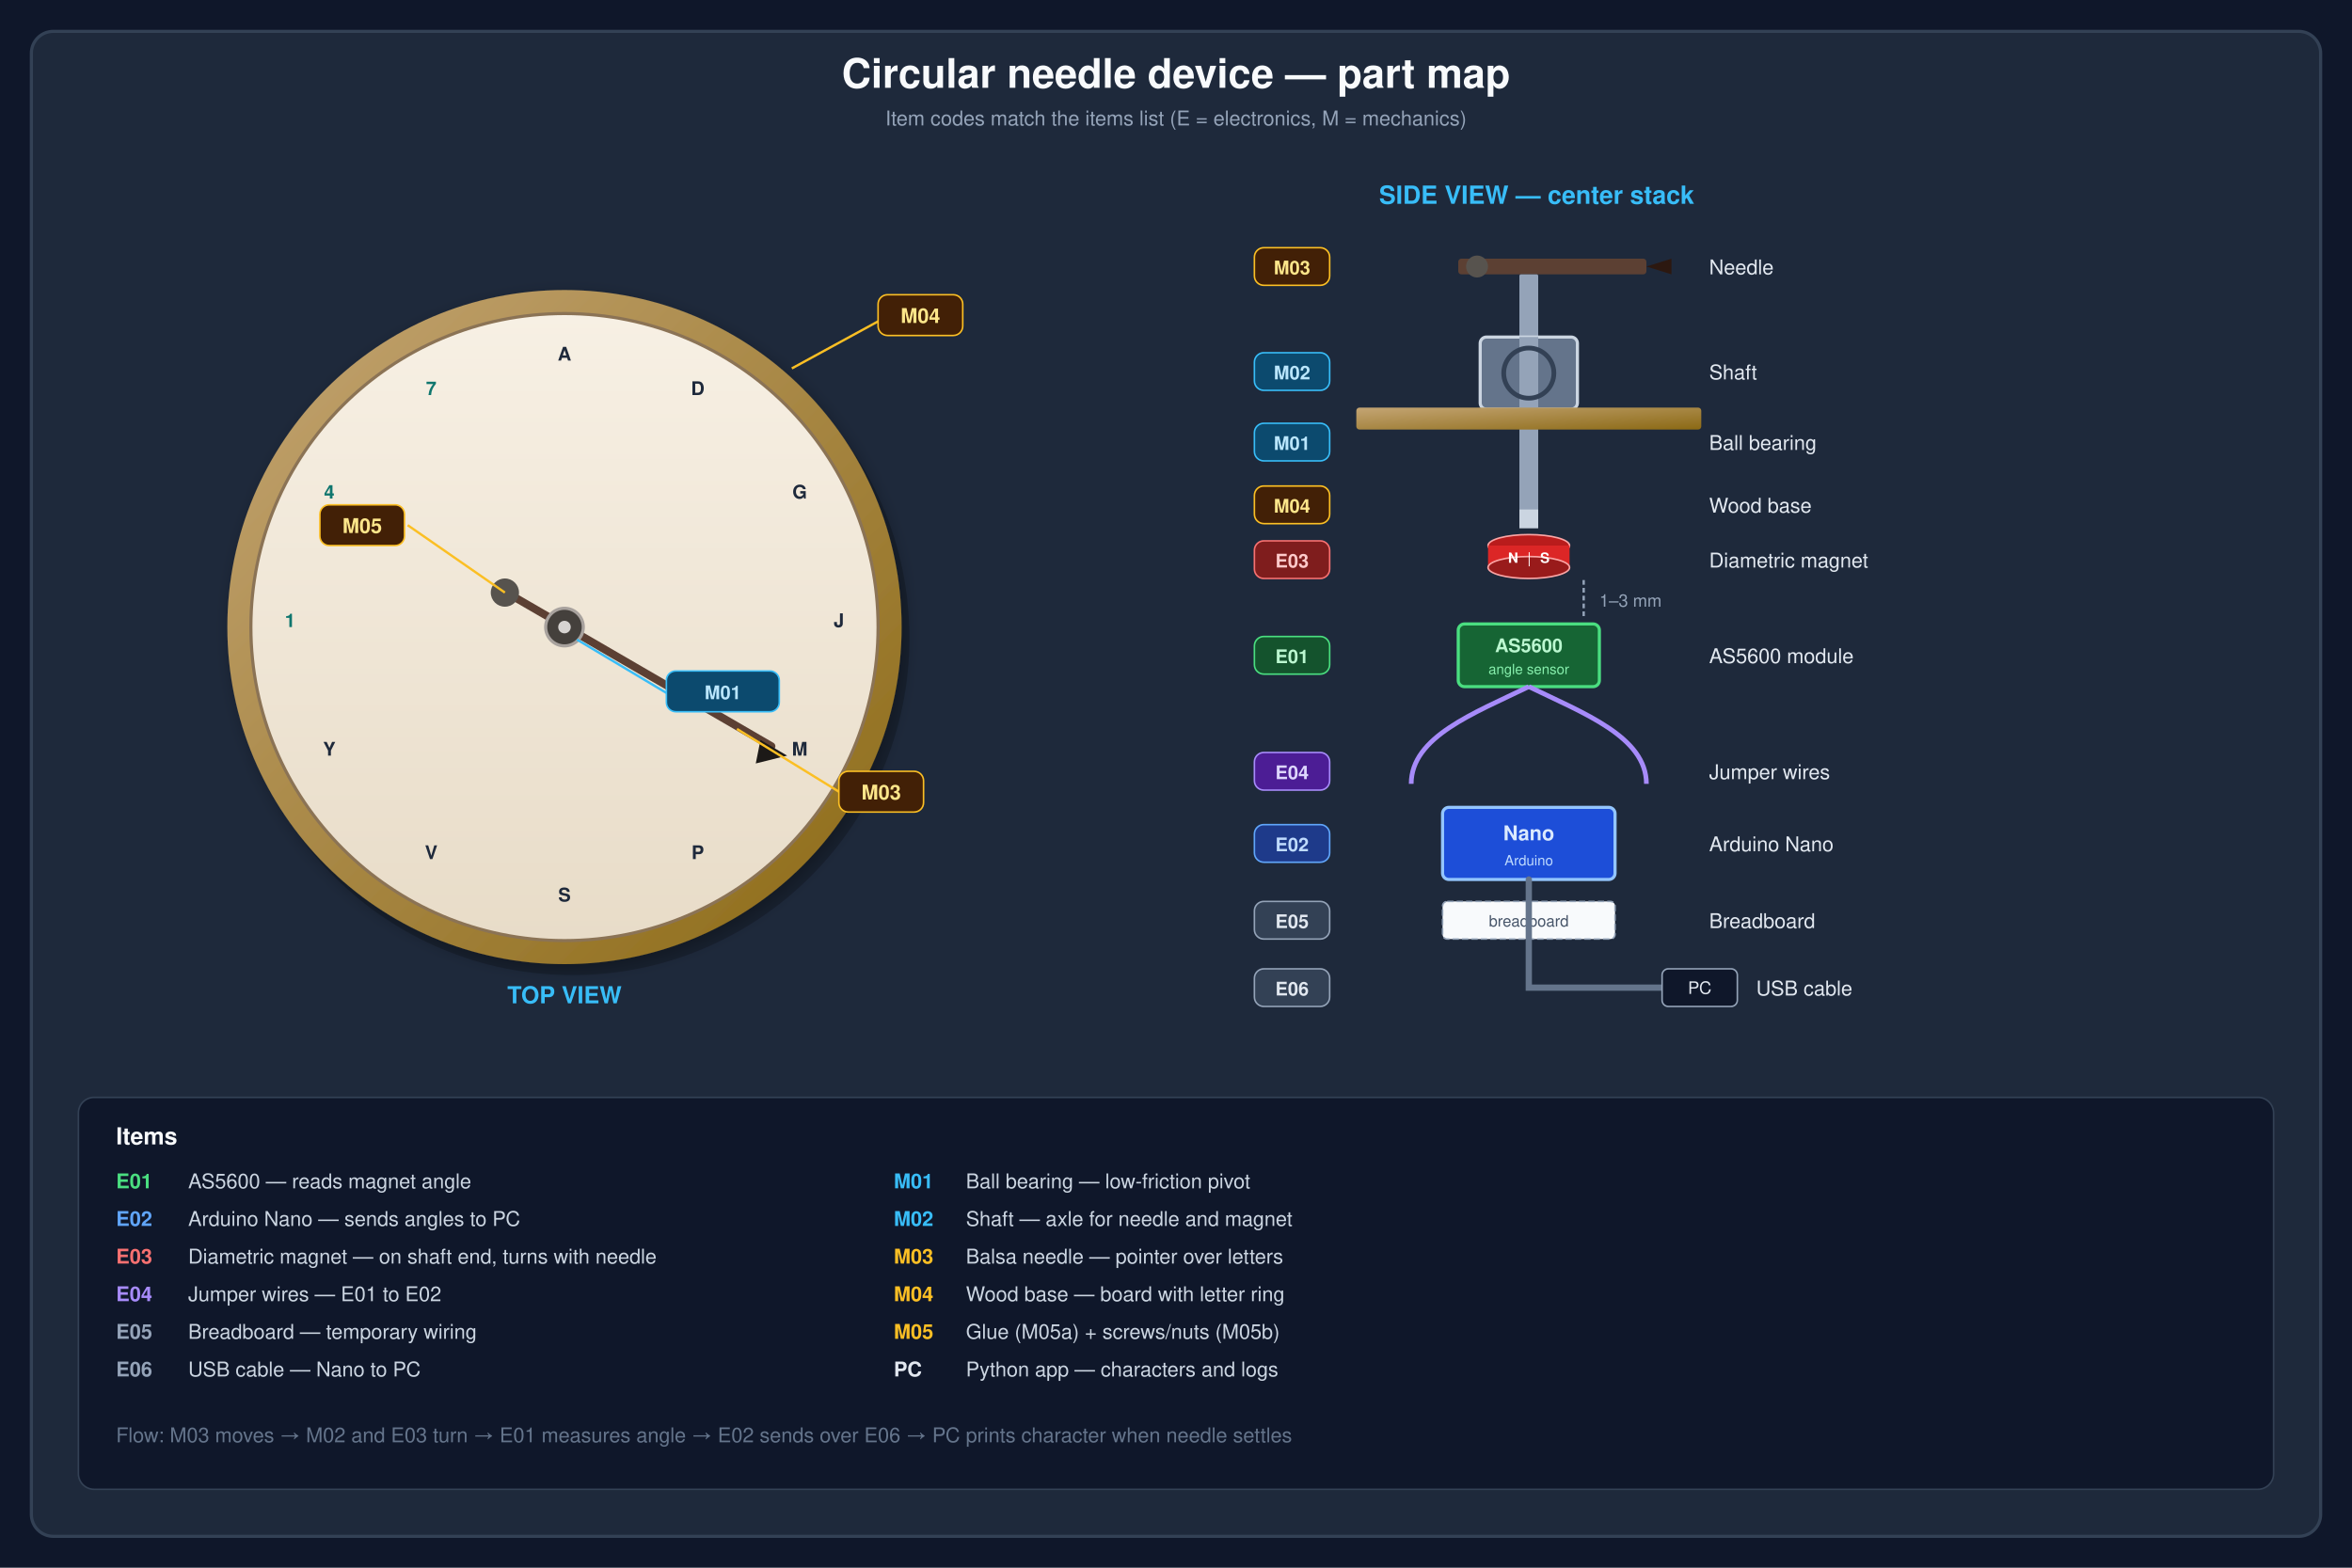
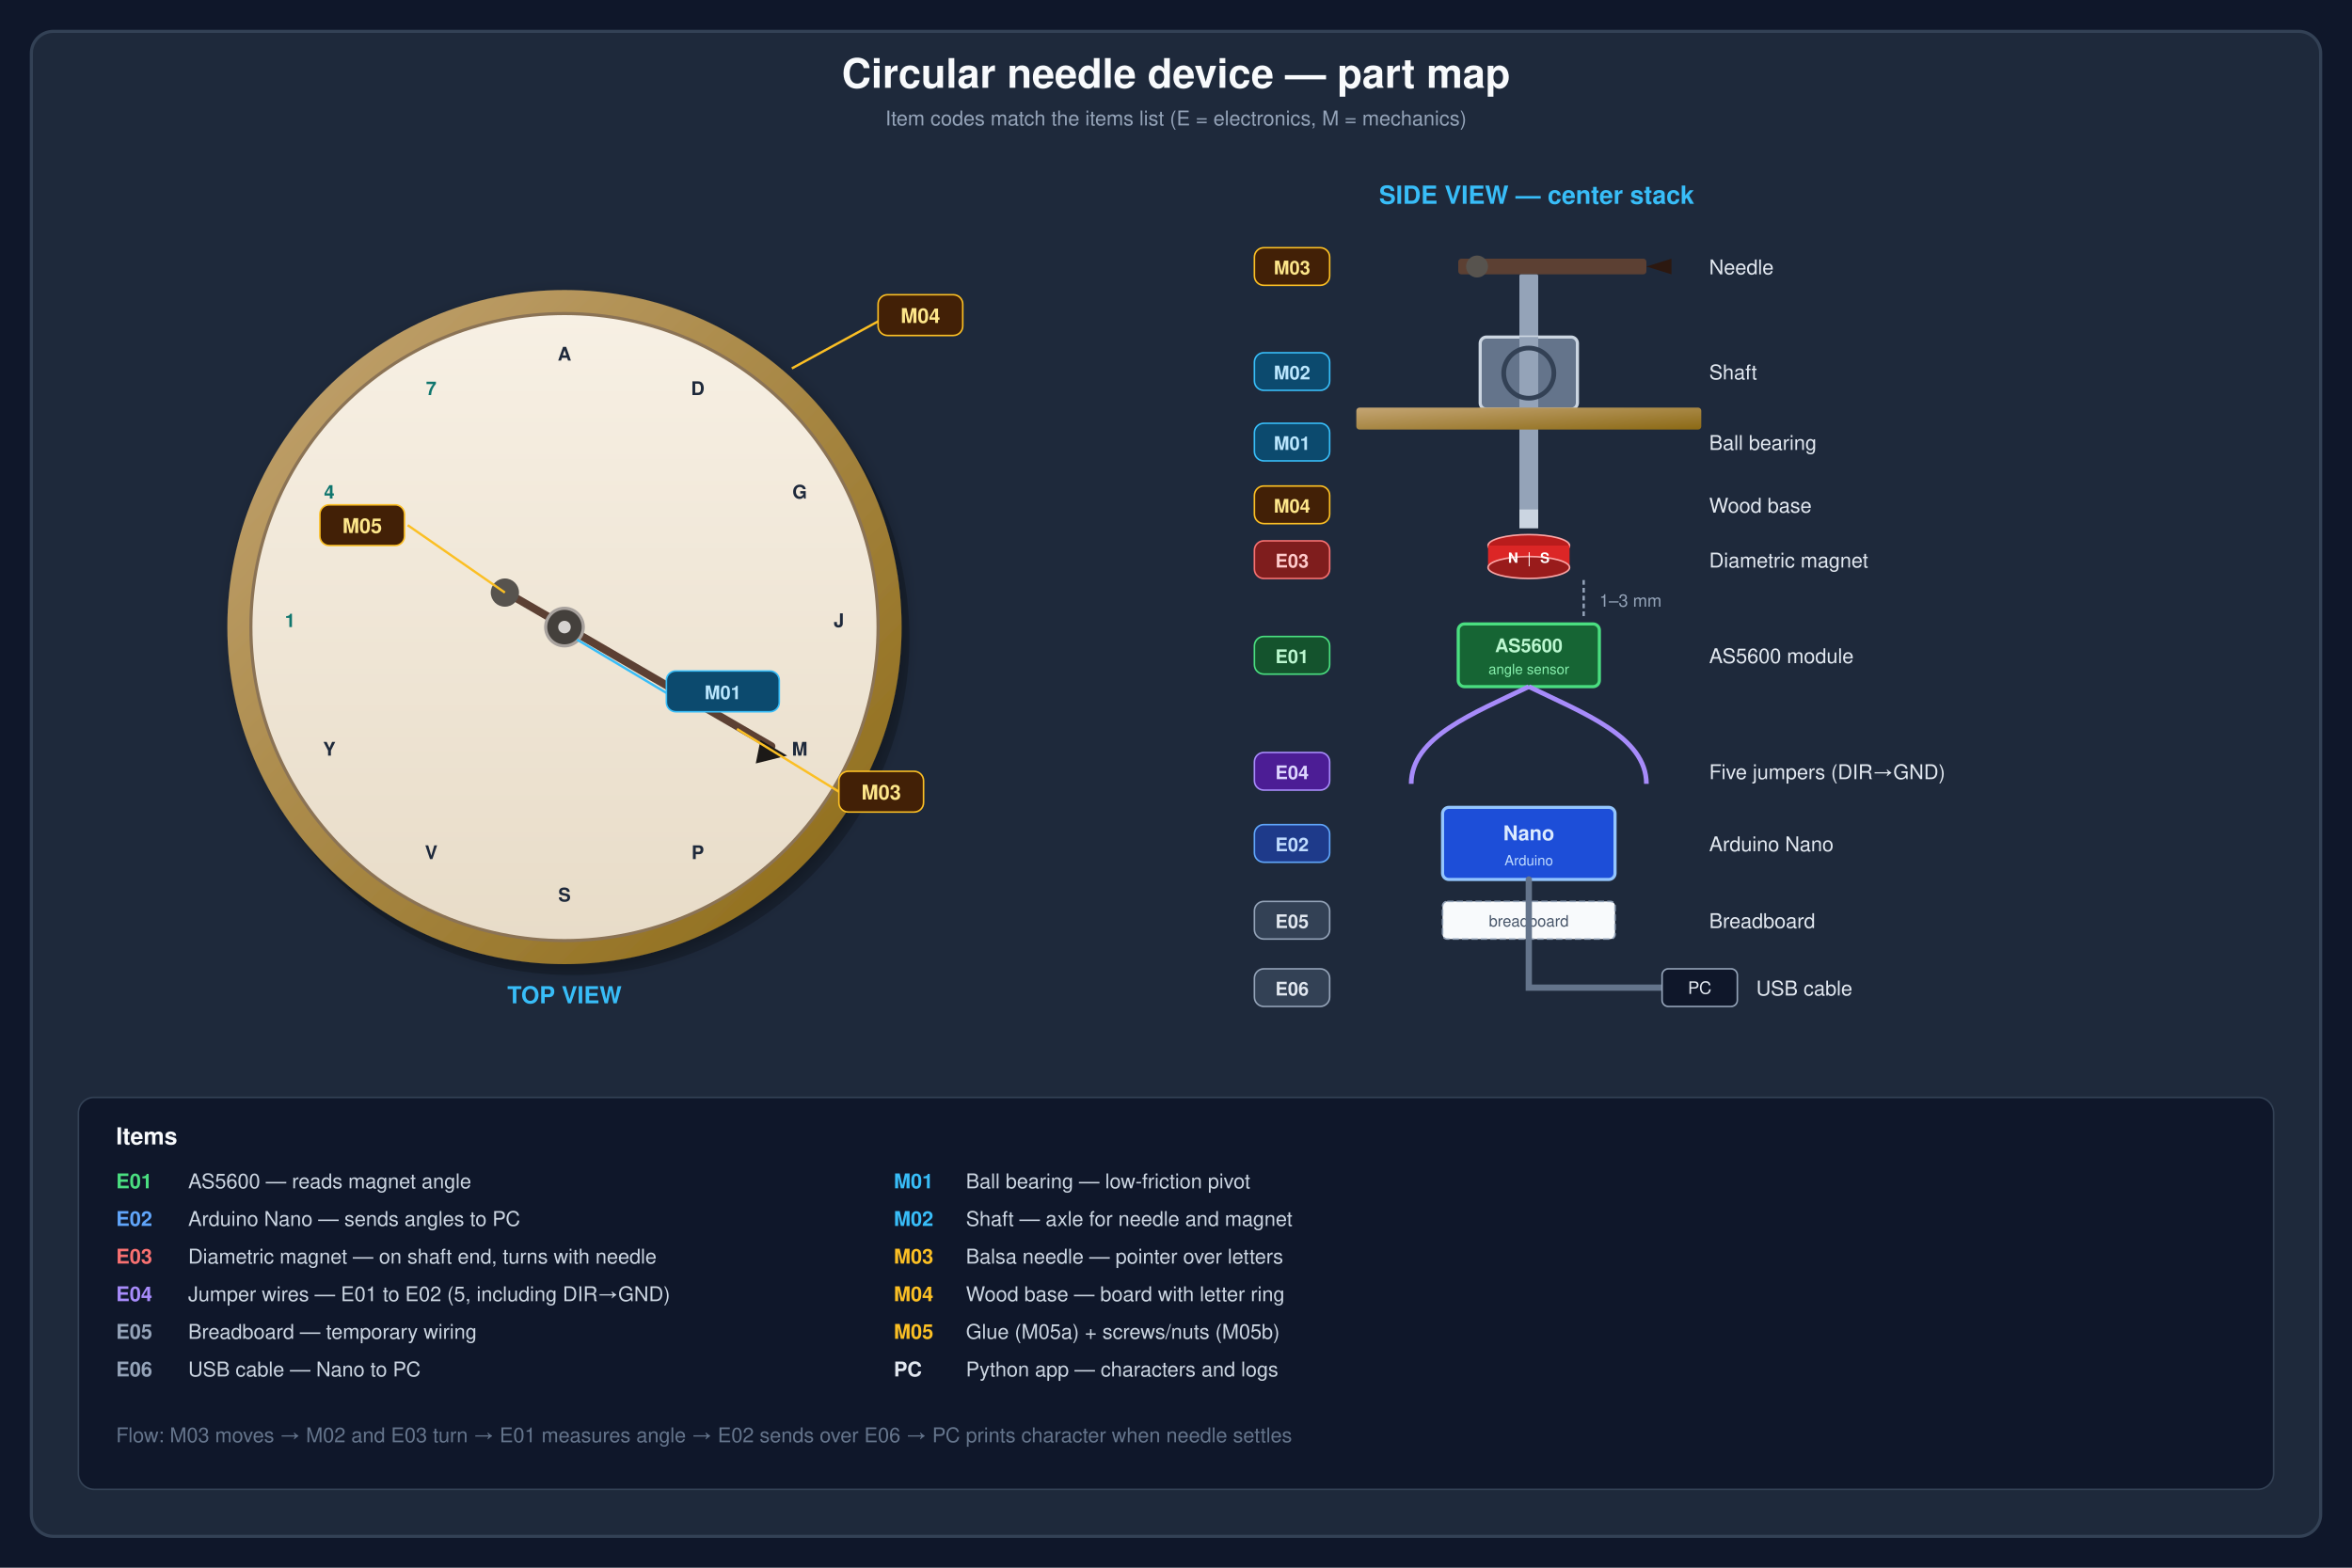
<svg xmlns="http://www.w3.org/2000/svg" width="1500" height="1000" viewBox="0 0 1500 1000">
  <defs>
    <linearGradient id="wood" x1="0%" y1="0%" x2="100%" y2="100%">
      <stop offset="0%" stop-color="#c4a574" />
      <stop offset="100%" stop-color="#8b6914" />
    </linearGradient>
    <linearGradient id="face" x1="0%" y1="0%" x2="0%" y2="100%">
      <stop offset="0%" stop-color="#f7f0e4" />
      <stop offset="100%" stop-color="#e8dcc8" />
    </linearGradient>
    <filter id="shadow" x="-15%" y="-15%" width="140%" height="140%">
      <feDropShadow dx="2" dy="3" stdDeviation="5" flood-color="#000" flood-opacity="0.28" />
    </filter>
  </defs>
  <rect width="1500" height="1000" fill="#0f172a" />
  <rect x="20" y="20" width="1460" height="960" rx="14" fill="#1e293b" stroke="#334155" stroke-width="2" />
  <text x="750" y="56" text-anchor="middle" font-family="Segoe UI, Helvetica, Arial, sans-serif" font-size="26" font-weight="700" fill="#f8fafc">Circular needle device — part map</text>
  <text x="750" y="80" text-anchor="middle" font-family="Segoe UI, Helvetica, Arial, sans-serif" font-size="13" fill="#94a3b8">Item codes match the items list (E = electronics, M = mechanics)</text>
  <g transform="translate(360, 400)">
    <circle cx="5" cy="7" r="215" fill="#000" opacity="0.2" />
    <circle cx="0" cy="0" r="215" fill="url(#wood)" filter="url(#shadow)" />
    <circle cx="0" cy="0" r="200" fill="url(#face)" stroke="#8b7355" stroke-width="2" />
    <g font-family="Segoe UI, Helvetica, Arial, sans-serif" font-size="12" font-weight="600" fill="#1e293b">
      <text x="0" y="-170" text-anchor="middle">A</text>
      <text x="85" y="-148" text-anchor="middle">D</text>
      <text x="150" y="-82" text-anchor="middle">G</text>
      <text x="175" y="0" text-anchor="middle">J</text>
      <text x="150" y="82" text-anchor="middle">M</text>
      <text x="85" y="148" text-anchor="middle">P</text>
      <text x="0" y="175" text-anchor="middle">S</text>
      <text x="-85" y="148" text-anchor="middle">V</text>
      <text x="-150" y="82" text-anchor="middle">Y</text>
      <text x="-175" y="0" text-anchor="middle" fill="#0f766e">1</text>
      <text x="-150" y="-82" text-anchor="middle" fill="#0f766e">4</text>
      <text x="-85" y="-148" text-anchor="middle" fill="#0f766e">7</text>
    </g>
    <line x1="-30" y1="-18" x2="132" y2="76" stroke="#5c4033" stroke-width="5" stroke-linecap="round" />
    <polygon points="142,82 122,87 125,72" fill="#1c1917" />
    <circle cx="-38" cy="-22" r="9" fill="#57534e" />
    <circle cx="0" cy="0" r="12" fill="#44403c" stroke="#a8a29e" stroke-width="2" />
    <circle cx="0" cy="0" r="4" fill="#d6d3d1" />
    <text x="0" y="240" text-anchor="middle" font-family="Segoe UI, Helvetica, Arial, sans-serif" font-size="15" font-weight="700" fill="#38bdf8">TOP VIEW</text>
    <line x1="145" y1="-165" x2="200" y2="-195" stroke="#fbbf24" stroke-width="1.5" />
    <rect x="200" y="-212" width="54" height="26" rx="6" fill="#422006" stroke="#fbbf24" />
    <text x="227" y="-194" text-anchor="middle" font-family="Segoe UI, Helvetica, Arial, sans-serif" font-size="13" font-weight="700" fill="#fde68a">M04</text>
    <line x1="110" y1="65" x2="175" y2="105" stroke="#fbbf24" stroke-width="1.5" />
    <rect x="175" y="92" width="54" height="26" rx="6" fill="#422006" stroke="#fbbf24" />
    <text x="202" y="110" text-anchor="middle" font-family="Segoe UI, Helvetica, Arial, sans-serif" font-size="13" font-weight="700" fill="#fde68a">M03</text>
    <line x1="-38" y1="-22" x2="-100" y2="-65" stroke="#fbbf24" stroke-width="1.5" />
    <rect x="-156" y="-78" width="54" height="26" rx="6" fill="#422006" stroke="#fbbf24" />
    <text x="-129" y="-60" text-anchor="middle" font-family="Segoe UI, Helvetica, Arial, sans-serif" font-size="13" font-weight="700" fill="#fde68a">M05</text>
    <line x1="8" y1="8" x2="65" y2="42" stroke="#38bdf8" stroke-width="1.5" />
    <rect x="65" y="28" width="72" height="26" rx="6" fill="#0c4a6e" stroke="#38bdf8" />
    <text x="101" y="46" text-anchor="middle" font-family="Segoe UI, Helvetica, Arial, sans-serif" font-size="12" font-weight="700" fill="#bae6fd">M01</text>
  </g>
  <g transform="translate(780, 110)">
    <text x="200" y="20" text-anchor="middle" font-family="Segoe UI, Helvetica, Arial, sans-serif" font-size="16" font-weight="700" fill="#38bdf8">SIDE VIEW — center stack</text>
    <rect x="150" y="55" width="120" height="10" rx="2" fill="#5c4033" />
    <polygon points="270,60 286,55 286,65" fill="#2c1810" />
    <circle cx="162" cy="60" r="7" fill="#57534e" />
    <rect x="20" y="48" width="48" height="24" rx="6" fill="#422006" stroke="#fbbf24" />
    <text x="44" y="65" text-anchor="middle" font-family="Segoe UI, Helvetica, Arial, sans-serif" font-size="12" font-weight="700" fill="#fde68a">M03</text>
    <text x="310" y="65" font-family="Segoe UI, Helvetica, Arial, sans-serif" font-size="13" fill="#e2e8f0">Needle</text>
    <rect x="189" y="65" width="12" height="155" rx="1" fill="#94a3b8" />
    <rect x="20" y="115" width="48" height="24" rx="6" fill="#0c4a6e" stroke="#38bdf8" />
    <text x="44" y="132" text-anchor="middle" font-family="Segoe UI, Helvetica, Arial, sans-serif" font-size="12" font-weight="700" fill="#bae6fd">M02</text>
    <text x="310" y="132" font-family="Segoe UI, Helvetica, Arial, sans-serif" font-size="13" fill="#e2e8f0">Shaft</text>
    <rect x="164" y="105" width="62" height="46" rx="4" fill="#64748b" stroke="#cbd5e1" stroke-width="2" />
    <rect x="189" y="105" width="12" height="46" fill="#94a3b8" />
    <circle cx="195" cy="128" r="16" fill="none" stroke="#334155" stroke-width="3" />
    <rect x="20" y="160" width="48" height="24" rx="6" fill="#0c4a6e" stroke="#38bdf8" />
    <text x="44" y="177" text-anchor="middle" font-family="Segoe UI, Helvetica, Arial, sans-serif" font-size="12" font-weight="700" fill="#bae6fd">M01</text>
    <text x="310" y="177" font-family="Segoe UI, Helvetica, Arial, sans-serif" font-size="13" fill="#e2e8f0">Ball bearing</text>
    <rect x="85" y="150" width="220" height="14" rx="2" fill="url(#wood)" />
    <rect x="20" y="200" width="48" height="24" rx="6" fill="#422006" stroke="#fbbf24" />
    <text x="44" y="217" text-anchor="middle" font-family="Segoe UI, Helvetica, Arial, sans-serif" font-size="12" font-weight="700" fill="#fde68a">M04</text>
    <text x="310" y="217" font-family="Segoe UI, Helvetica, Arial, sans-serif" font-size="13" fill="#e2e8f0">Wood base</text>
    <rect x="189" y="215" width="12" height="12" fill="#cbd5e1" />
    <ellipse cx="195" cy="238" rx="26" ry="7" fill="#b91c1c" stroke="#fca5a5" />
    <rect x="169" y="238" width="52" height="14" fill="#dc2626" />
    <ellipse cx="195" cy="252" rx="26" ry="7" fill="#991b1b" stroke="#fca5a5" />
    <text x="195" y="249" text-anchor="middle" font-family="Segoe UI, Helvetica, Arial, sans-serif" font-size="9" font-weight="700" fill="#fff">N │ S</text>
    <rect x="20" y="235" width="48" height="24" rx="6" fill="#7f1d1d" stroke="#f87171" />
    <text x="44" y="252" text-anchor="middle" font-family="Segoe UI, Helvetica, Arial, sans-serif" font-size="12" font-weight="700" fill="#fecaca">E03</text>
    <text x="310" y="252" font-family="Segoe UI, Helvetica, Arial, sans-serif" font-size="13" fill="#e2e8f0">Diametric magnet</text>
    <line x1="230" y1="260" x2="230" y2="285" stroke="#94a3b8" stroke-width="1.5" stroke-dasharray="3 2" />
    <text x="240" y="277" font-family="Segoe UI, Helvetica, Arial, sans-serif" font-size="11" fill="#94a3b8">1–3 mm</text>
    <rect x="150" y="288" width="90" height="40" rx="4" fill="#166534" stroke="#4ade80" stroke-width="2" />
    <text x="195" y="306" text-anchor="middle" font-family="Segoe UI, Helvetica, Arial, sans-serif" font-size="12" font-weight="700" fill="#bbf7d0">AS5600</text>
    <text x="195" y="320" text-anchor="middle" font-family="Segoe UI, Helvetica, Arial, sans-serif" font-size="9" fill="#86efac">angle sensor</text>
    <rect x="20" y="296" width="48" height="24" rx="6" fill="#14532d" stroke="#4ade80" />
    <text x="44" y="313" text-anchor="middle" font-family="Segoe UI, Helvetica, Arial, sans-serif" font-size="12" font-weight="700" fill="#bbf7d0">E01</text>
    <text x="310" y="313" font-family="Segoe UI, Helvetica, Arial, sans-serif" font-size="13" fill="#e2e8f0">AS5600 module</text>
    <path d="M195,328 C160,345 120,360 120,390" fill="none" stroke="#a78bfa" stroke-width="3" />
    <path d="M195,328 C230,345 270,360 270,390" fill="none" stroke="#a78bfa" stroke-width="3" />
    <rect x="20" y="370" width="48" height="24" rx="6" fill="#4c1d95" stroke="#a78bfa" />
    <text x="44" y="387" text-anchor="middle" font-family="Segoe UI, Helvetica, Arial, sans-serif" font-size="12" font-weight="700" fill="#ddd6fe">E04</text>
-     <text x="310" y="387" font-family="Segoe UI, Helvetica, Arial, sans-serif" font-size="13" fill="#e2e8f0">Jumper wires</text>
+     <text x="310" y="387" font-family="Segoe UI, Helvetica, Arial, sans-serif" font-size="13" fill="#e2e8f0">Five jumpers (DIR→GND)</text>
    <rect x="140" y="405" width="110" height="46" rx="4" fill="#1d4ed8" stroke="#93c5fd" stroke-width="2" />
    <text x="195" y="426" text-anchor="middle" font-family="Segoe UI, Helvetica, Arial, sans-serif" font-size="13" font-weight="700" fill="#dbeafe">Nano</text>
    <text x="195" y="442" text-anchor="middle" font-family="Segoe UI, Helvetica, Arial, sans-serif" font-size="9" fill="#bfdbfe">Arduino</text>
    <rect x="20" y="416" width="48" height="24" rx="6" fill="#1e3a8a" stroke="#60a5fa" />
    <text x="44" y="433" text-anchor="middle" font-family="Segoe UI, Helvetica, Arial, sans-serif" font-size="12" font-weight="700" fill="#bfdbfe">E02</text>
    <text x="310" y="433" font-family="Segoe UI, Helvetica, Arial, sans-serif" font-size="13" fill="#e2e8f0">Arduino Nano</text>
    <rect x="140" y="465" width="110" height="24" rx="3" fill="#f8fafc" stroke="#94a3b8" stroke-dasharray="4 2" />
    <text x="195" y="481" text-anchor="middle" font-family="Segoe UI, Helvetica, Arial, sans-serif" font-size="10" fill="#475569">breadboard</text>
    <rect x="20" y="465" width="48" height="24" rx="6" fill="#334155" stroke="#94a3b8" />
    <text x="44" y="482" text-anchor="middle" font-family="Segoe UI, Helvetica, Arial, sans-serif" font-size="12" font-weight="700" fill="#e2e8f0">E05</text>
    <text x="310" y="482" font-family="Segoe UI, Helvetica, Arial, sans-serif" font-size="13" fill="#e2e8f0">Breadboard</text>
    <path d="M195,451 L195,520 L280,520" fill="none" stroke="#64748b" stroke-width="4" stroke-linecap="round" />
    <rect x="280" y="508" width="48" height="24" rx="4" fill="#0f172a" stroke="#94a3b8" />
    <text x="304" y="524" text-anchor="middle" font-family="Segoe UI, Helvetica, Arial, sans-serif" font-size="11" fill="#e2e8f0">PC</text>
    <rect x="20" y="508" width="48" height="24" rx="6" fill="#334155" stroke="#94a3b8" />
    <text x="44" y="525" text-anchor="middle" font-family="Segoe UI, Helvetica, Arial, sans-serif" font-size="12" font-weight="700" fill="#e2e8f0">E06</text>
    <text x="340" y="525" font-family="Segoe UI, Helvetica, Arial, sans-serif" font-size="13" fill="#e2e8f0">USB cable</text>
  </g>
  <g transform="translate(50, 700)">
    <rect x="0" y="0" width="1400" height="250" rx="10" fill="#0f172a" stroke="#334155" />
    <text x="24" y="30" font-family="Segoe UI, Helvetica, Arial, sans-serif" font-size="15" font-weight="700" fill="#f8fafc">Items</text>
    <g font-family="Segoe UI, Helvetica, Arial, sans-serif" font-size="13">
      <text x="24" y="58" fill="#4ade80" font-weight="700">E01</text>
      <text x="70" y="58" fill="#cbd5e1">AS5600 — reads magnet angle</text>
      <text x="24" y="82" fill="#60a5fa" font-weight="700">E02</text>
      <text x="70" y="82" fill="#cbd5e1">Arduino Nano — sends angles to PC</text>
      <text x="24" y="106" fill="#f87171" font-weight="700">E03</text>
      <text x="70" y="106" fill="#cbd5e1">Diametric magnet — on shaft end, turns with needle</text>
      <text x="24" y="130" fill="#a78bfa" font-weight="700">E04</text>
-       <text x="70" y="130" fill="#cbd5e1">Jumper wires — E01 to E02</text>
+       <text x="70" y="130" fill="#cbd5e1">Jumper wires — E01 to E02 (5, including DIR→GND)</text>
      <text x="24" y="154" fill="#94a3b8" font-weight="700">E05</text>
      <text x="70" y="154" fill="#cbd5e1">Breadboard — temporary wiring</text>
      <text x="24" y="178" fill="#94a3b8" font-weight="700">E06</text>
      <text x="70" y="178" fill="#cbd5e1">USB cable — Nano to PC</text>
      <text x="520" y="58" fill="#38bdf8" font-weight="700">M01</text>
      <text x="566" y="58" fill="#cbd5e1">Ball bearing — low-friction pivot</text>
      <text x="520" y="82" fill="#38bdf8" font-weight="700">M02</text>
      <text x="566" y="82" fill="#cbd5e1">Shaft — axle for needle and magnet</text>
      <text x="520" y="106" fill="#fbbf24" font-weight="700">M03</text>
      <text x="566" y="106" fill="#cbd5e1">Balsa needle — pointer over letters</text>
      <text x="520" y="130" fill="#fbbf24" font-weight="700">M04</text>
      <text x="566" y="130" fill="#cbd5e1">Wood base — board with letter ring</text>
      <text x="520" y="154" fill="#fbbf24" font-weight="700">M05</text>
      <text x="566" y="154" fill="#cbd5e1">Glue (M05a) + screws/nuts (M05b)</text>
      <text x="520" y="178" fill="#e2e8f0" font-weight="700">PC</text>
      <text x="566" y="178" fill="#cbd5e1">Python app — characters and logs</text>
    </g>
    <text x="24" y="220" font-family="Segoe UI, Helvetica, Arial, sans-serif" font-size="13" fill="#64748b">Flow: M03 moves → M02 and E03 turn → E01 measures angle → E02 sends over E06 → PC prints character when needle settles</text>
  </g>
</svg>
